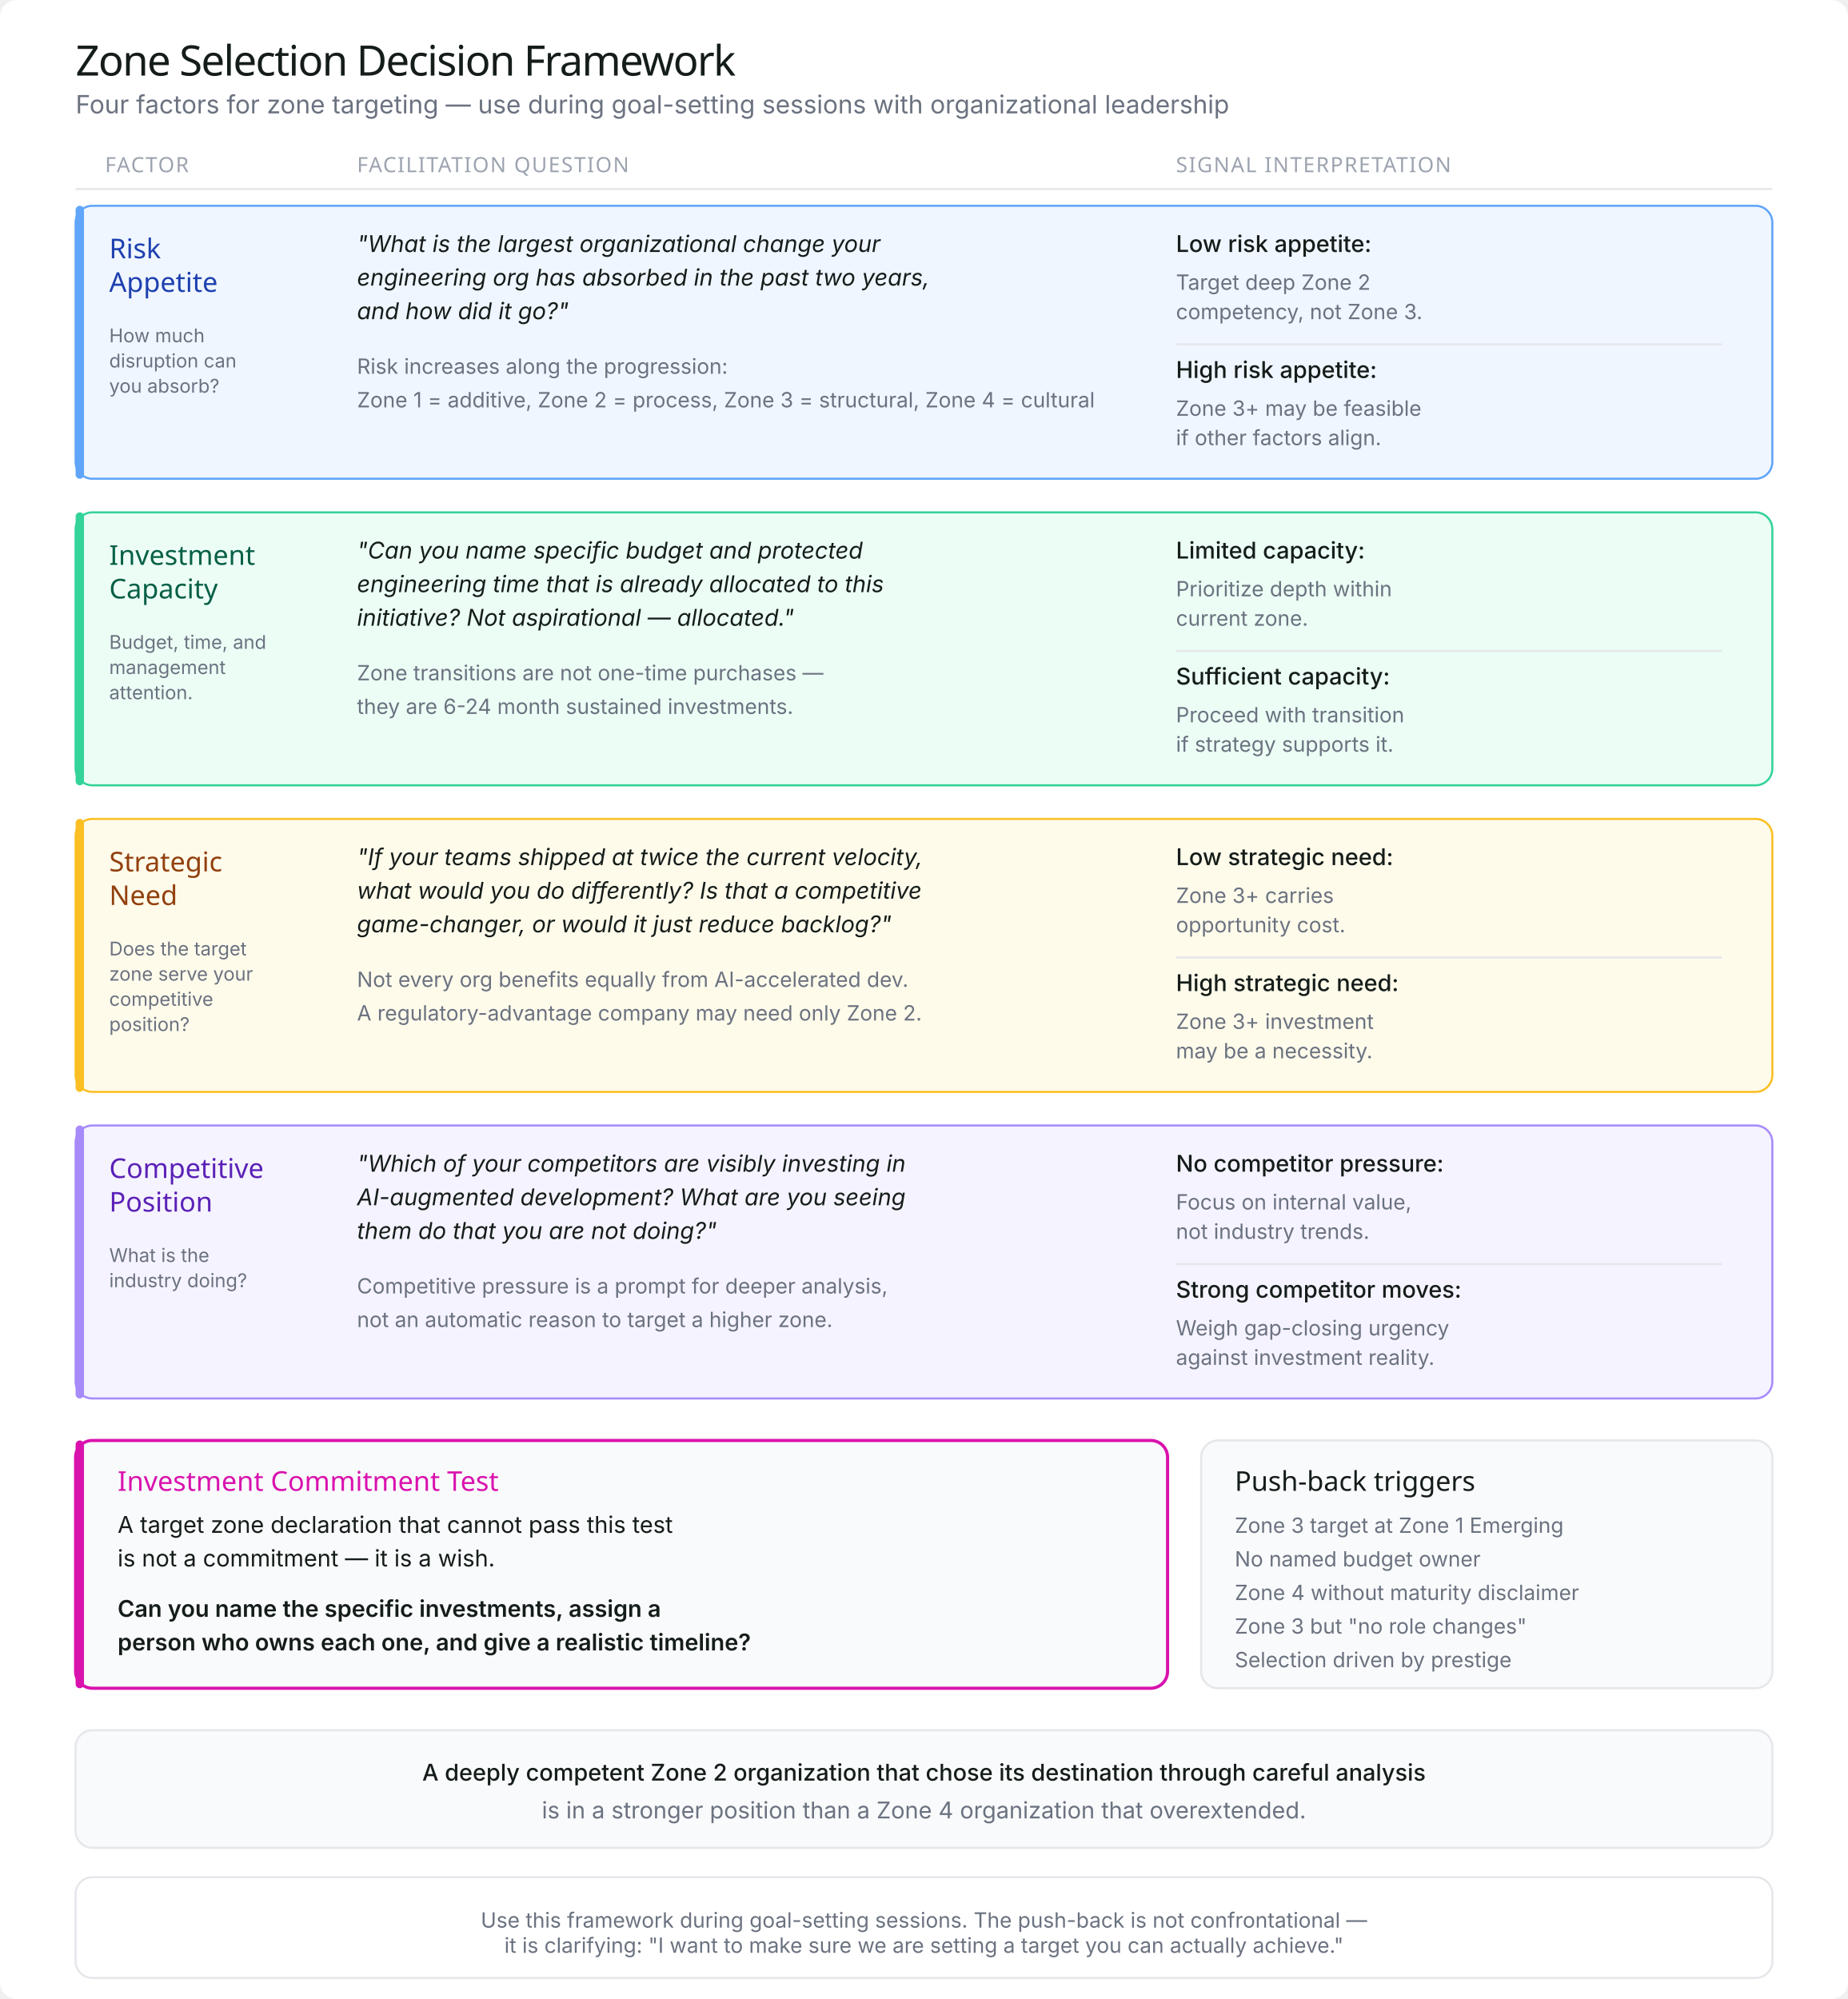
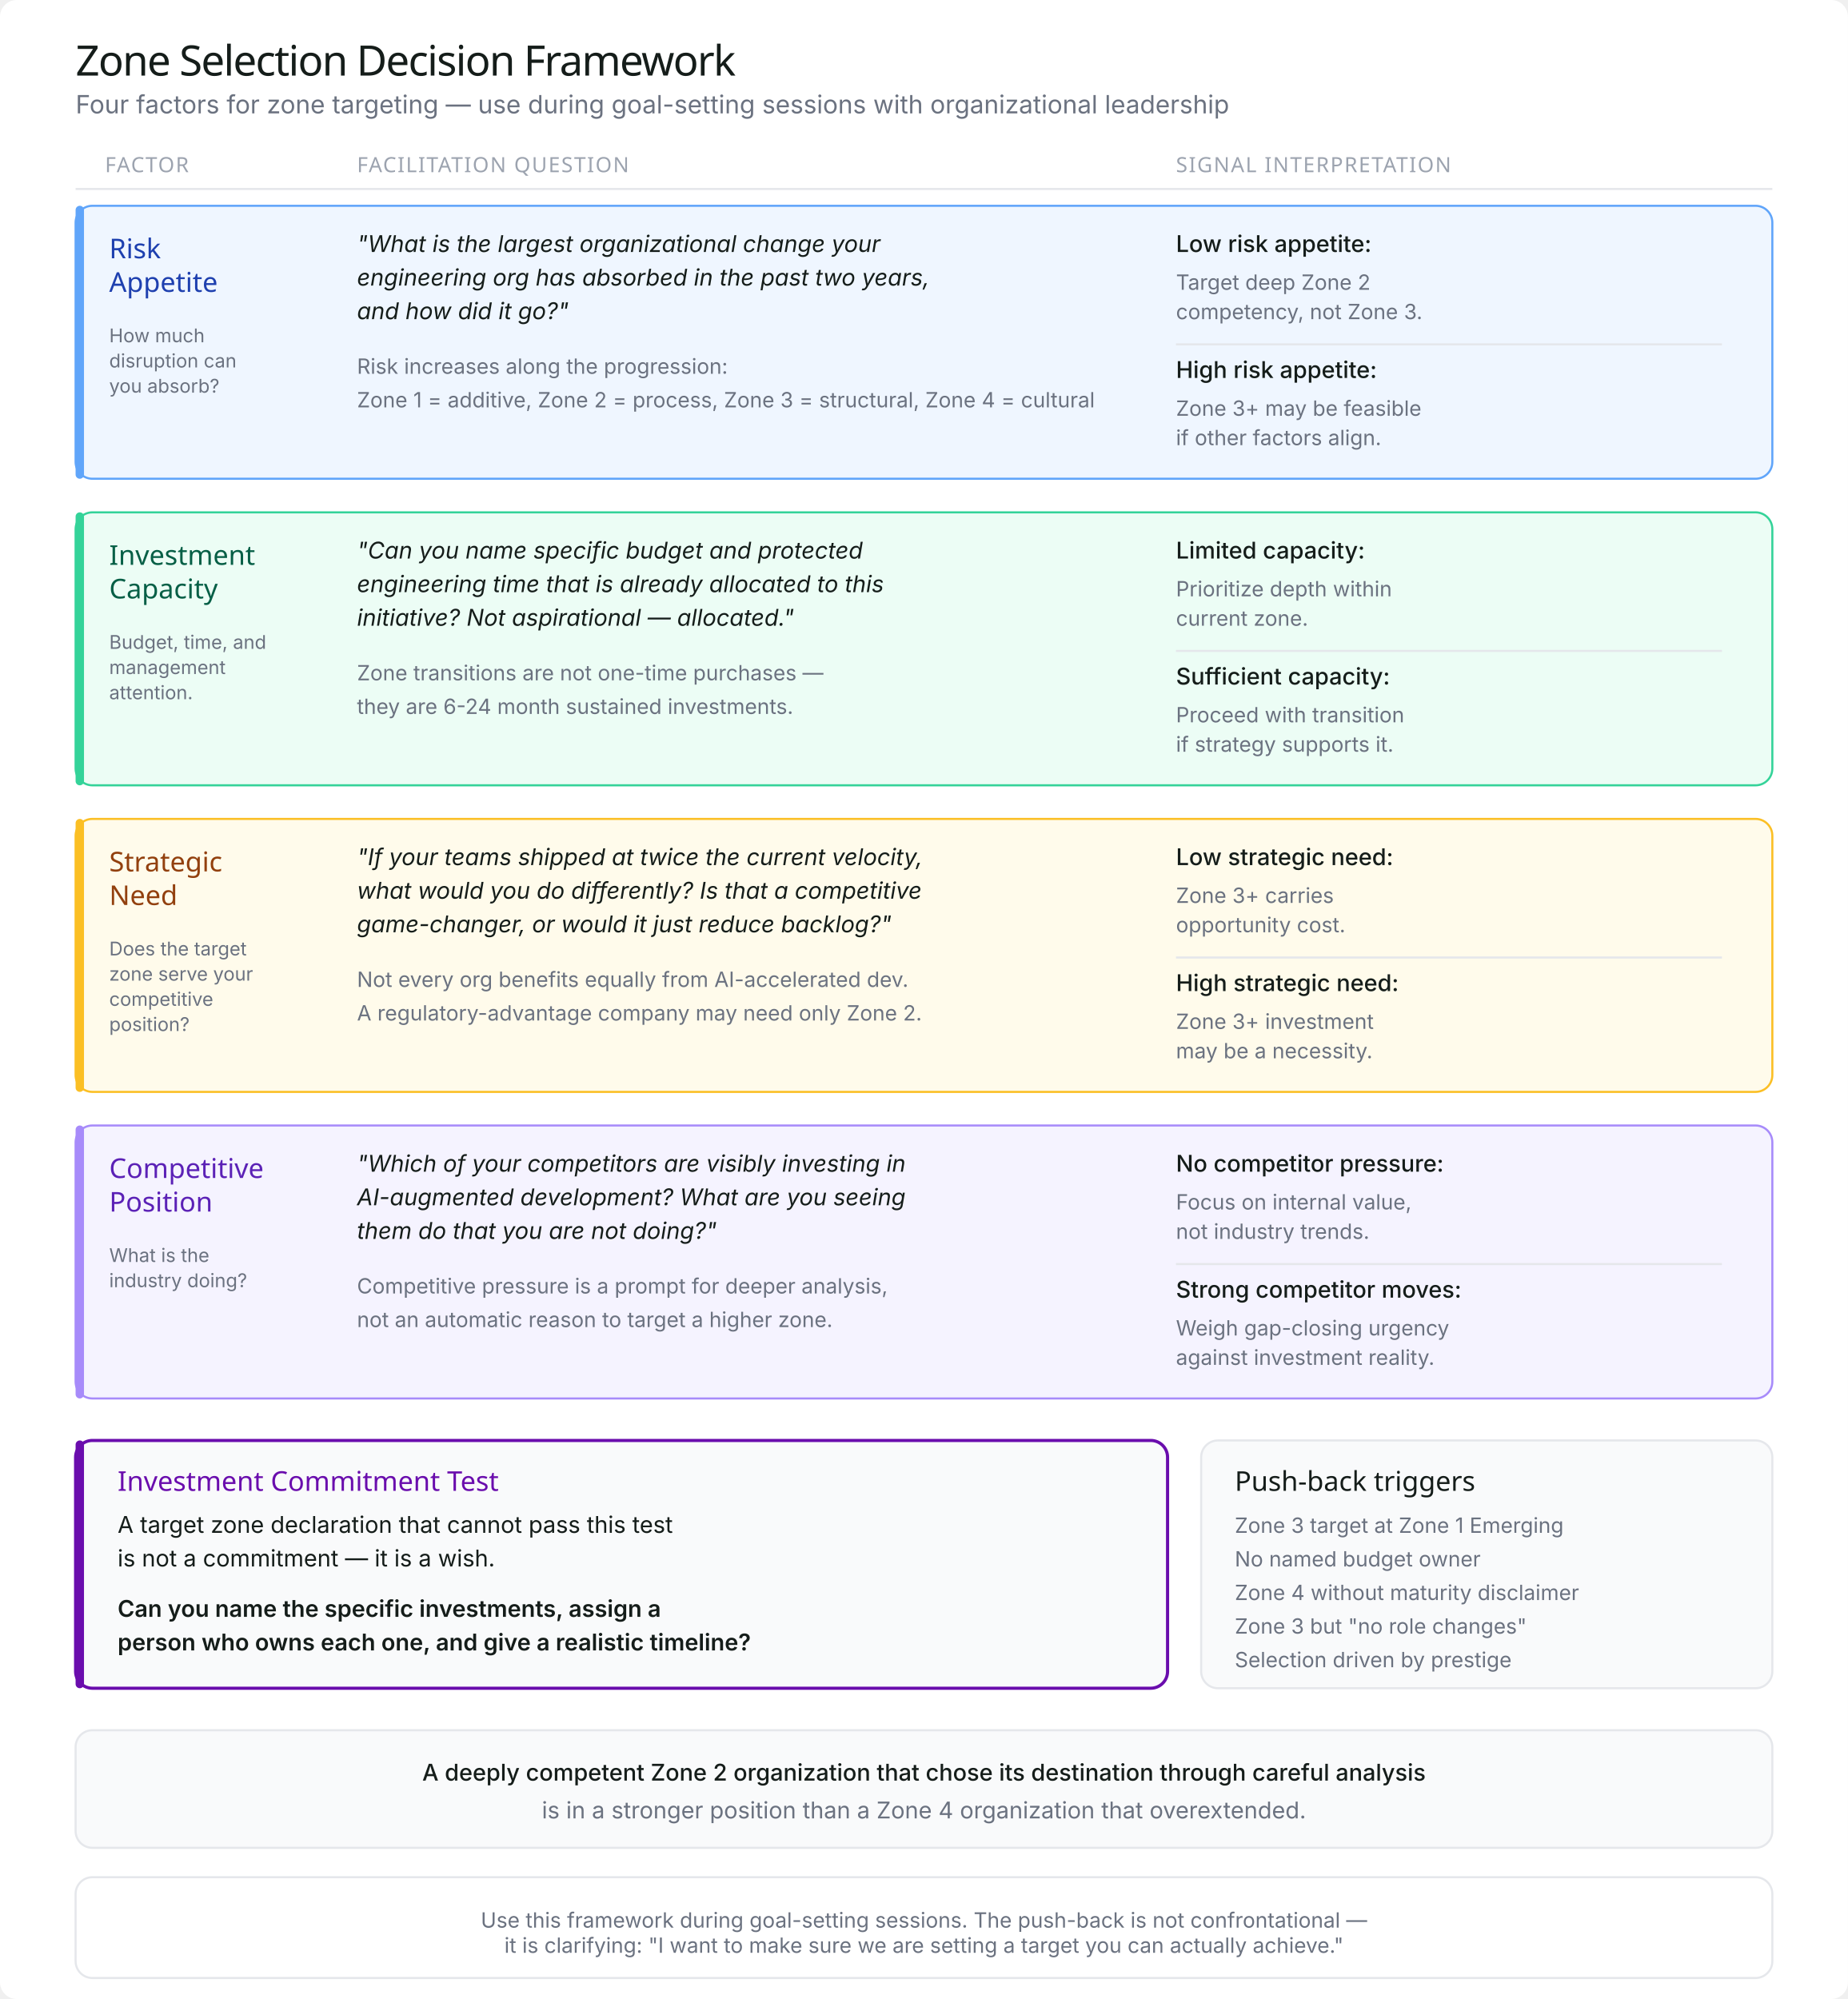
<svg xmlns="http://www.w3.org/2000/svg" viewBox="0 0 880 952" font-family="'Inter', sans-serif">
  <defs>
    <marker id="arrow" markerWidth="8" markerHeight="6" refX="8" refY="3" orient="auto">
      <polygon points="0 0, 8 3, 0 6" fill="#6B7280" />
    </marker>
  </defs>
  <rect width="880" height="952" fill="#fff" rx="8" />
  <text x="36" y="36" font-family="'DM Sans', sans-serif" font-size="20" font-weight="400" fill="#151D1A" letter-spacing="-0.03em">Zone Selection Decision Framework</text>
  <text x="36" y="54" font-size="12" fill="#6B7280">Four factors for zone targeting — use during goal-setting sessions with organizational leadership</text>
  <text x="50" y="82" font-family="'DM Sans', sans-serif" font-size="10" font-weight="500" fill="#9CA3AF" letter-spacing="0.06em">FACTOR</text>
  <text x="170" y="82" font-family="'DM Sans', sans-serif" font-size="10" font-weight="500" fill="#9CA3AF" letter-spacing="0.06em">FACILITATION QUESTION</text>
  <text x="560" y="82" font-family="'DM Sans', sans-serif" font-size="10" font-weight="500" fill="#9CA3AF" letter-spacing="0.06em">SIGNAL INTERPRETATION</text>
  <line x1="36" y1="90" x2="844" y2="90" stroke="#E5E7EB" stroke-width="1" />
  <rect x="36" y="98" width="808" height="130" rx="8" fill="#EFF6FF" stroke="#60A5FA" stroke-width="1" />
  <rect x="36" y="98" width="4" height="130" rx="2" fill="#60A5FA" />
  <text x="52" y="123" font-family="'DM Sans', sans-serif" font-size="13" font-weight="500" fill="#1E40AF">Risk</text>
  <text x="52" y="139" font-family="'DM Sans', sans-serif" font-size="13" font-weight="500" fill="#1E40AF">Appetite</text>
  <text x="52" y="163" font-size="9" fill="#6B7280">How much</text>
  <text x="52" y="175" font-size="9" fill="#6B7280">disruption can</text>
  <text x="52" y="187" font-size="9" fill="#6B7280">you absorb?</text>
  <text x="170" y="120" font-size="11" fill="#151D1A" font-style="italic">"What is the largest organizational change your</text>
  <text x="170" y="136" font-size="11" fill="#151D1A" font-style="italic">engineering org has absorbed in the past two years,</text>
  <text x="170" y="152" font-size="11" fill="#151D1A" font-style="italic">and how did it go?"</text>
  <text x="170" y="178" font-size="10" fill="#6B7280">Risk increases along the progression:</text>
  <text x="170" y="194" font-size="10" fill="#6B7280">Zone 1 = additive, Zone 2 = process, Zone 3 = structural, Zone 4 = cultural</text>
  <text x="560" y="120" font-size="11" font-weight="500" fill="#151D1A">Low risk appetite:</text>
  <text x="560" y="138" font-size="10" fill="#6B7280">Target deep Zone 2</text>
  <text x="560" y="152" font-size="10" fill="#6B7280">competency, not Zone 3.</text>
  <line x1="560" y1="164" x2="820" y2="164" stroke="#E5E7EB" stroke-width="1" />
  <text x="560" y="180" font-size="11" font-weight="500" fill="#151D1A">High risk appetite:</text>
  <text x="560" y="198" font-size="10" fill="#6B7280">Zone 3+ may be feasible</text>
  <text x="560" y="212" font-size="10" fill="#6B7280">if other factors align.</text>
  <rect x="36" y="244" width="808" height="130" rx="8" fill="#ECFDF5" stroke="#34D399" stroke-width="1" />
  <rect x="36" y="244" width="4" height="130" rx="2" fill="#34D399" />
  <text x="52" y="269" font-family="'DM Sans', sans-serif" font-size="13" font-weight="500" fill="#065F46">Investment</text>
  <text x="52" y="285" font-family="'DM Sans', sans-serif" font-size="13" font-weight="500" fill="#065F46">Capacity</text>
  <text x="52" y="309" font-size="9" fill="#6B7280">Budget, time, and</text>
  <text x="52" y="321" font-size="9" fill="#6B7280">management</text>
  <text x="52" y="333" font-size="9" fill="#6B7280">attention.</text>
  <text x="170" y="266" font-size="11" fill="#151D1A" font-style="italic">"Can you name specific budget and protected</text>
  <text x="170" y="282" font-size="11" fill="#151D1A" font-style="italic">engineering time that is already allocated to this</text>
  <text x="170" y="298" font-size="11" fill="#151D1A" font-style="italic">initiative? Not aspirational — allocated."</text>
  <text x="170" y="324" font-size="10" fill="#6B7280">Zone transitions are not one-time purchases —</text>
  <text x="170" y="340" font-size="10" fill="#6B7280">they are 6-24 month sustained investments.</text>
  <text x="560" y="266" font-size="11" font-weight="500" fill="#151D1A">Limited capacity:</text>
  <text x="560" y="284" font-size="10" fill="#6B7280">Prioritize depth within</text>
  <text x="560" y="298" font-size="10" fill="#6B7280">current zone.</text>
  <line x1="560" y1="310" x2="820" y2="310" stroke="#E5E7EB" stroke-width="1" />
  <text x="560" y="326" font-size="11" font-weight="500" fill="#151D1A">Sufficient capacity:</text>
  <text x="560" y="344" font-size="10" fill="#6B7280">Proceed with transition</text>
  <text x="560" y="358" font-size="10" fill="#6B7280">if strategy supports it.</text>
  <rect x="36" y="390" width="808" height="130" rx="8" fill="#FFFBEB" stroke="#FBBF24" stroke-width="1" />
  <rect x="36" y="390" width="4" height="130" rx="2" fill="#FBBF24" />
  <text x="52" y="415" font-family="'DM Sans', sans-serif" font-size="13" font-weight="500" fill="#92400E">Strategic</text>
  <text x="52" y="431" font-family="'DM Sans', sans-serif" font-size="13" font-weight="500" fill="#92400E">Need</text>
  <text x="52" y="455" font-size="9" fill="#6B7280">Does the target</text>
  <text x="52" y="467" font-size="9" fill="#6B7280">zone serve your</text>
  <text x="52" y="479" font-size="9" fill="#6B7280">competitive</text>
  <text x="52" y="491" font-size="9" fill="#6B7280">position?</text>
  <text x="170" y="412" font-size="11" fill="#151D1A" font-style="italic">"If your teams shipped at twice the current velocity,</text>
  <text x="170" y="428" font-size="11" fill="#151D1A" font-style="italic">what would you do differently? Is that a competitive</text>
  <text x="170" y="444" font-size="11" fill="#151D1A" font-style="italic">game-changer, or would it just reduce backlog?"</text>
  <text x="170" y="470" font-size="10" fill="#6B7280">Not every org benefits equally from AI-accelerated dev.</text>
  <text x="170" y="486" font-size="10" fill="#6B7280">A regulatory-advantage company may need only Zone 2.</text>
  <text x="560" y="412" font-size="11" font-weight="500" fill="#151D1A">Low strategic need:</text>
  <text x="560" y="430" font-size="10" fill="#6B7280">Zone 3+ carries</text>
  <text x="560" y="444" font-size="10" fill="#6B7280">opportunity cost.</text>
  <line x1="560" y1="456" x2="820" y2="456" stroke="#E5E7EB" stroke-width="1" />
  <text x="560" y="472" font-size="11" font-weight="500" fill="#151D1A">High strategic need:</text>
  <text x="560" y="490" font-size="10" fill="#6B7280">Zone 3+ investment</text>
  <text x="560" y="504" font-size="10" fill="#6B7280">may be a necessity.</text>
  <rect x="36" y="536" width="808" height="130" rx="8" fill="#F5F3FF" stroke="#A78BFA" stroke-width="1" />
  <rect x="36" y="536" width="4" height="130" rx="2" fill="#A78BFA" />
  <text x="52" y="561" font-family="'DM Sans', sans-serif" font-size="13" font-weight="500" fill="#5B21B6">Competitive</text>
  <text x="52" y="577" font-family="'DM Sans', sans-serif" font-size="13" font-weight="500" fill="#5B21B6">Position</text>
  <text x="52" y="601" font-size="9" fill="#6B7280">What is the</text>
  <text x="52" y="613" font-size="9" fill="#6B7280">industry doing?</text>
  <text x="170" y="558" font-size="11" fill="#151D1A" font-style="italic">"Which of your competitors are visibly investing in</text>
  <text x="170" y="574" font-size="11" fill="#151D1A" font-style="italic">AI-augmented development? What are you seeing</text>
  <text x="170" y="590" font-size="11" fill="#151D1A" font-style="italic">them do that you are not doing?"</text>
  <text x="170" y="616" font-size="10" fill="#6B7280">Competitive pressure is a prompt for deeper analysis,</text>
  <text x="170" y="632" font-size="10" fill="#6B7280">not an automatic reason to target a higher zone.</text>
  <text x="560" y="558" font-size="11" font-weight="500" fill="#151D1A">No competitor pressure:</text>
  <text x="560" y="576" font-size="10" fill="#6B7280">Focus on internal value,</text>
  <text x="560" y="590" font-size="10" fill="#6B7280">not industry trends.</text>
  <line x1="560" y1="602" x2="820" y2="602" stroke="#E5E7EB" stroke-width="1" />
  <text x="560" y="618" font-size="11" font-weight="500" fill="#151D1A">Strong competitor moves:</text>
  <text x="560" y="636" font-size="10" fill="#6B7280">Weigh gap-closing urgency</text>
  <text x="560" y="650" font-size="10" fill="#6B7280">against investment reality.</text>
-   <rect x="36" y="686" width="520" height="118" rx="8" fill="#F9FAFB" stroke="#D912AE" stroke-width="1.5" />
-   <rect x="36" y="686" width="4" height="118" rx="2" fill="#D912AE" />
-   <text x="56" y="710" font-family="'DM Sans', sans-serif" font-size="13" font-weight="500" fill="#D912AE">Investment Commitment Test</text>
+   <rect x="36" y="686" width="520" height="118" rx="8" fill="#F9FAFB" stroke="#6A0DAD" stroke-width="1.5" />
+   <rect x="36" y="686" width="4" height="118" rx="2" fill="#6A0DAD" />
+   <text x="56" y="710" font-family="'DM Sans', sans-serif" font-size="13" font-weight="500" fill="#6A0DAD">Investment Commitment Test</text>
  <text x="56" y="730" font-size="11" fill="#151D1A">A target zone declaration that cannot pass this test</text>
  <text x="56" y="746" font-size="11" fill="#151D1A">is not a commitment — it is a wish.</text>
  <text x="56" y="770" font-size="11" font-weight="600" fill="#151D1A">Can you name the specific investments, assign a</text>
  <text x="56" y="786" font-size="11" font-weight="600" fill="#151D1A">person who owns each one, and give a realistic timeline?</text>
  <rect x="572" y="686" width="272" height="118" rx="8" fill="#F9FAFB" stroke="#E5E7EB" stroke-width="1" />
  <text x="588" y="710" font-family="'DM Sans', sans-serif" font-size="13" font-weight="500" fill="#151D1A">Push-back triggers</text>
  <text x="588" y="730" font-size="10" fill="#6B7280">Zone 3 target at Zone 1 Emerging</text>
  <text x="588" y="746" font-size="10" fill="#6B7280">No named budget owner</text>
  <text x="588" y="762" font-size="10" fill="#6B7280">Zone 4 without maturity disclaimer</text>
  <text x="588" y="778" font-size="10" fill="#6B7280">Zone 3 but "no role changes"</text>
  <text x="588" y="794" font-size="10" fill="#6B7280">Selection driven by prestige</text>
  <rect x="36" y="824" width="808" height="56" rx="8" fill="#F9FAFB" stroke="#E5E7EB" stroke-width="1" />
  <text x="440" y="848" text-anchor="middle" font-size="11" font-weight="500" fill="#151D1A">A deeply competent Zone 2 organization that chose its destination through careful analysis</text>
  <text x="440" y="866" text-anchor="middle" font-size="11" fill="#6B7280">is in a stronger position than a Zone 4 organization that overextended.</text>
  <rect x="36" y="894" width="808" height="48" rx="8" fill="#FFFFFF" stroke="#E5E7EB" stroke-width="1" />
  <text x="440" y="918" text-anchor="middle" font-size="10" fill="#6B7280">Use this framework during goal-setting sessions. The push-back is not confrontational —</text>
  <text x="440" y="930" text-anchor="middle" font-size="10" fill="#6B7280">it is clarifying: "I want to make sure we are setting a target you can actually achieve."</text>
</svg>
